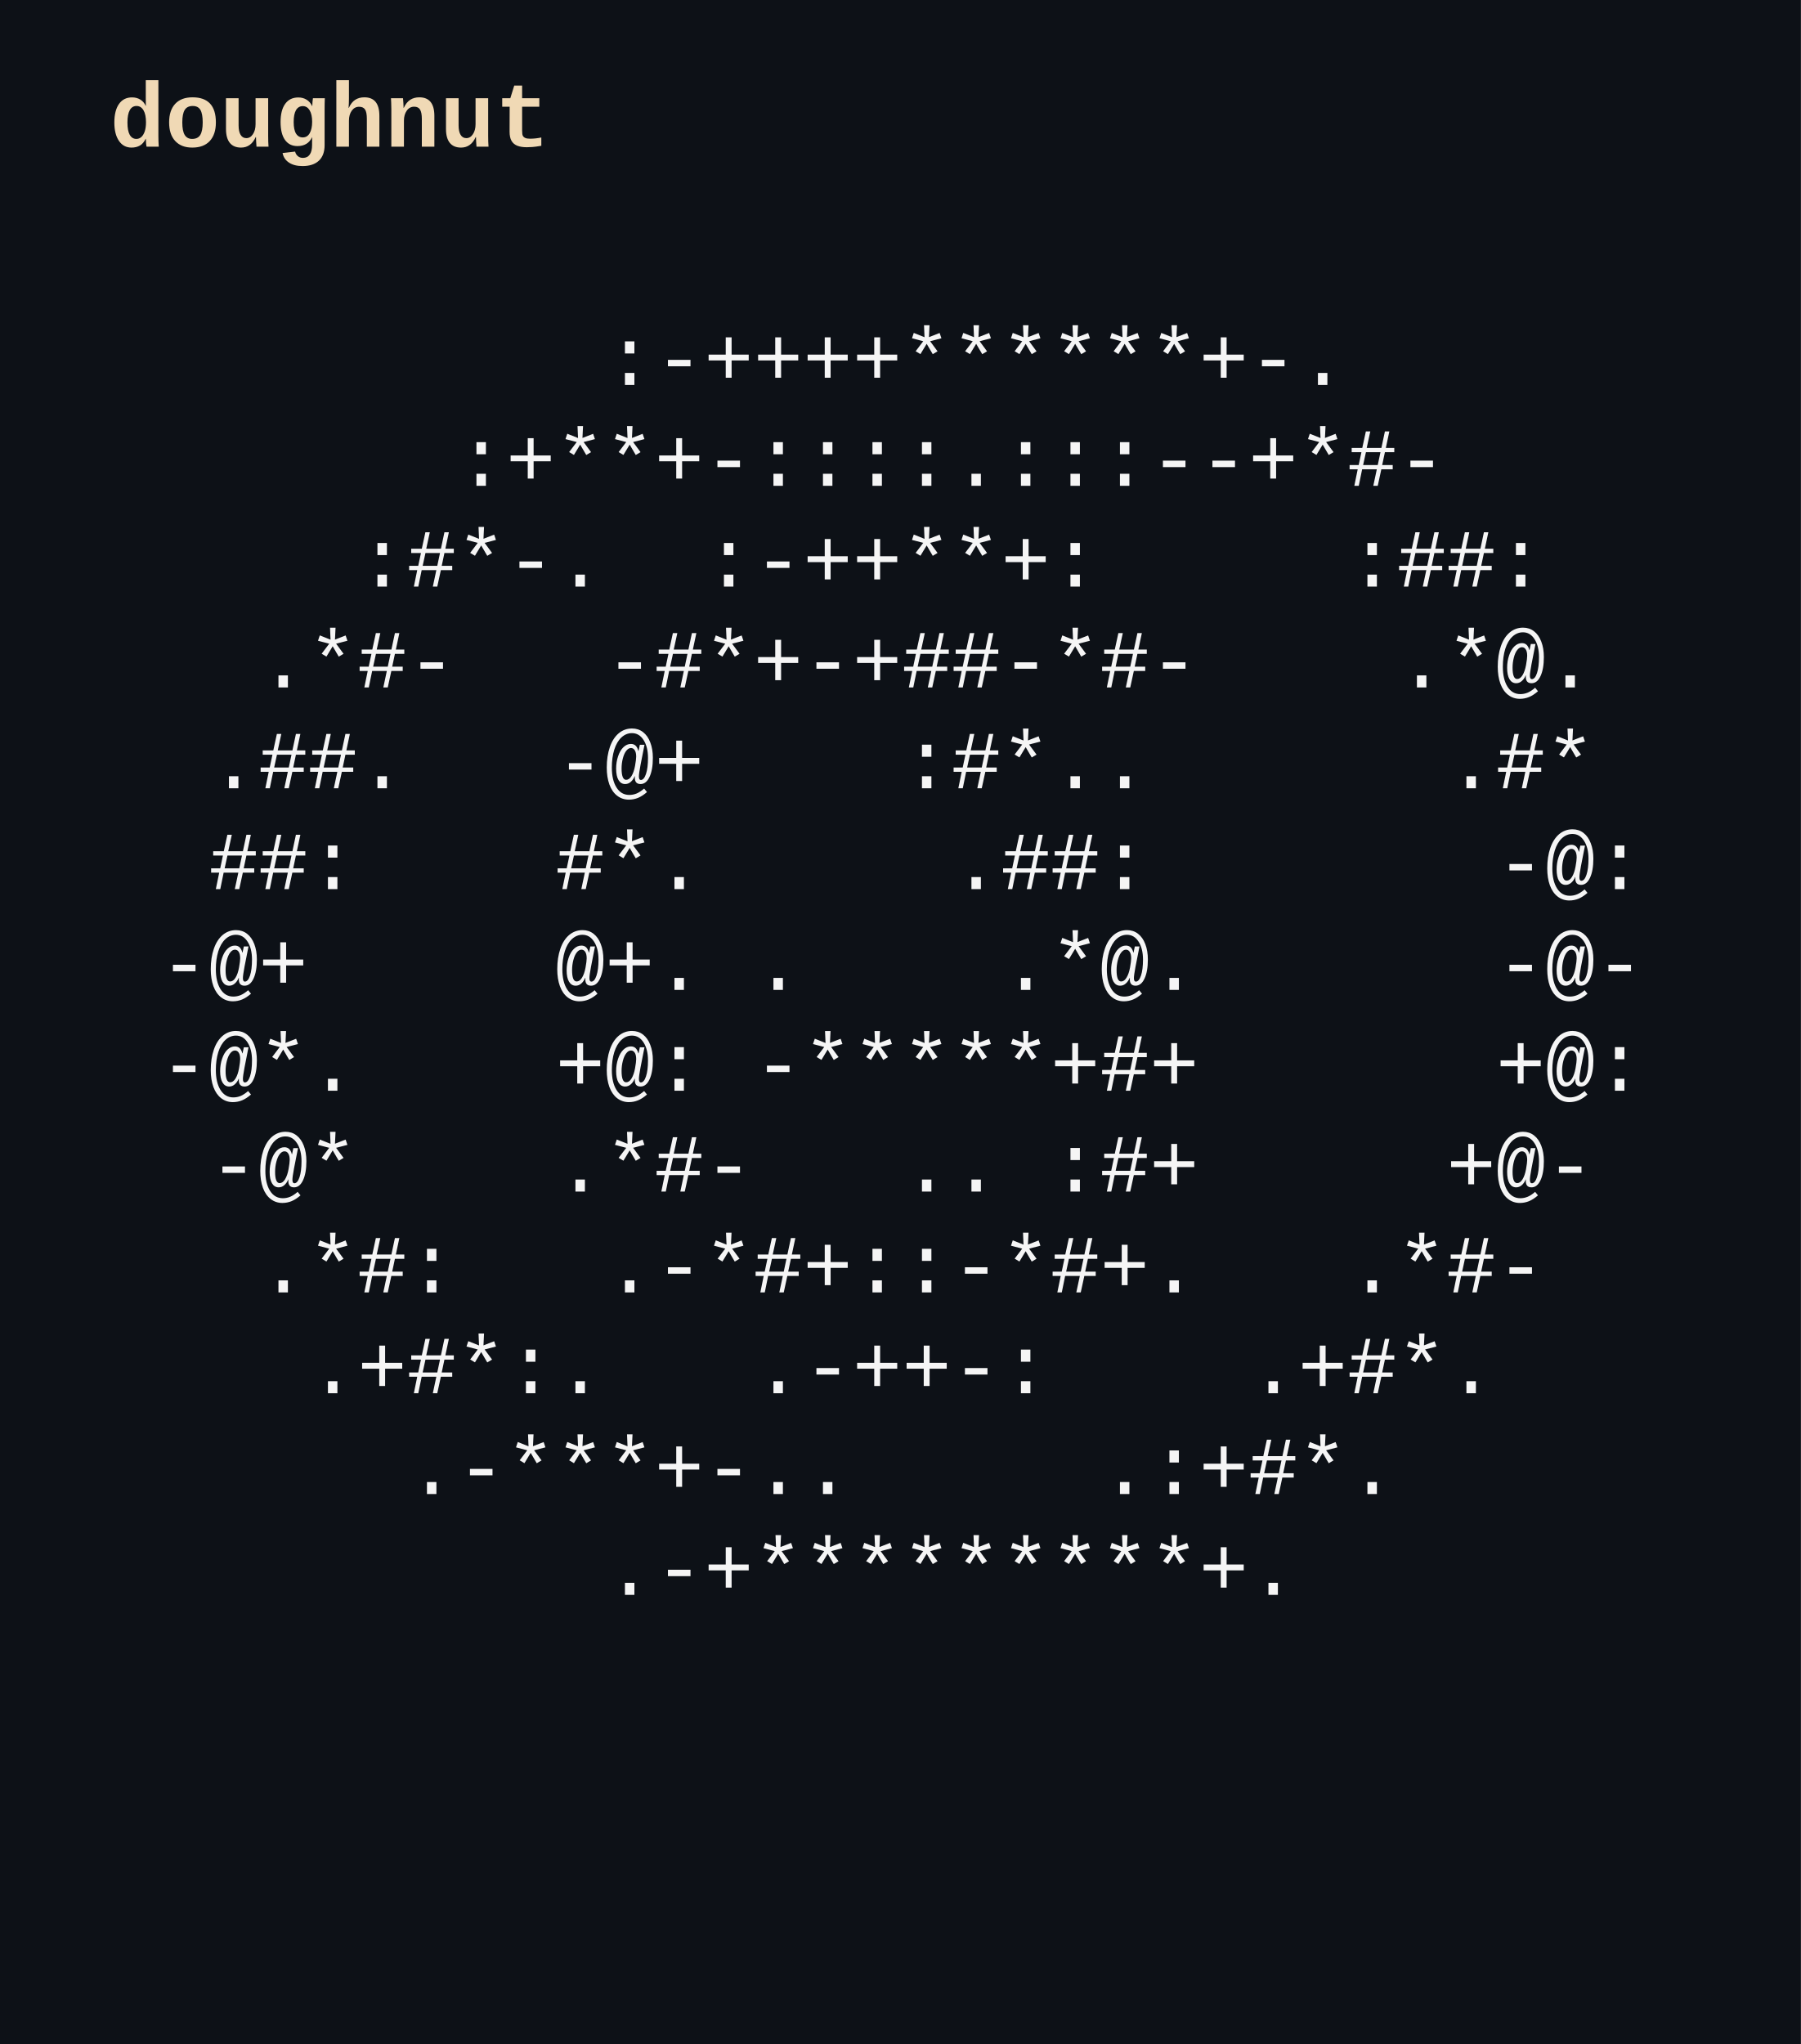
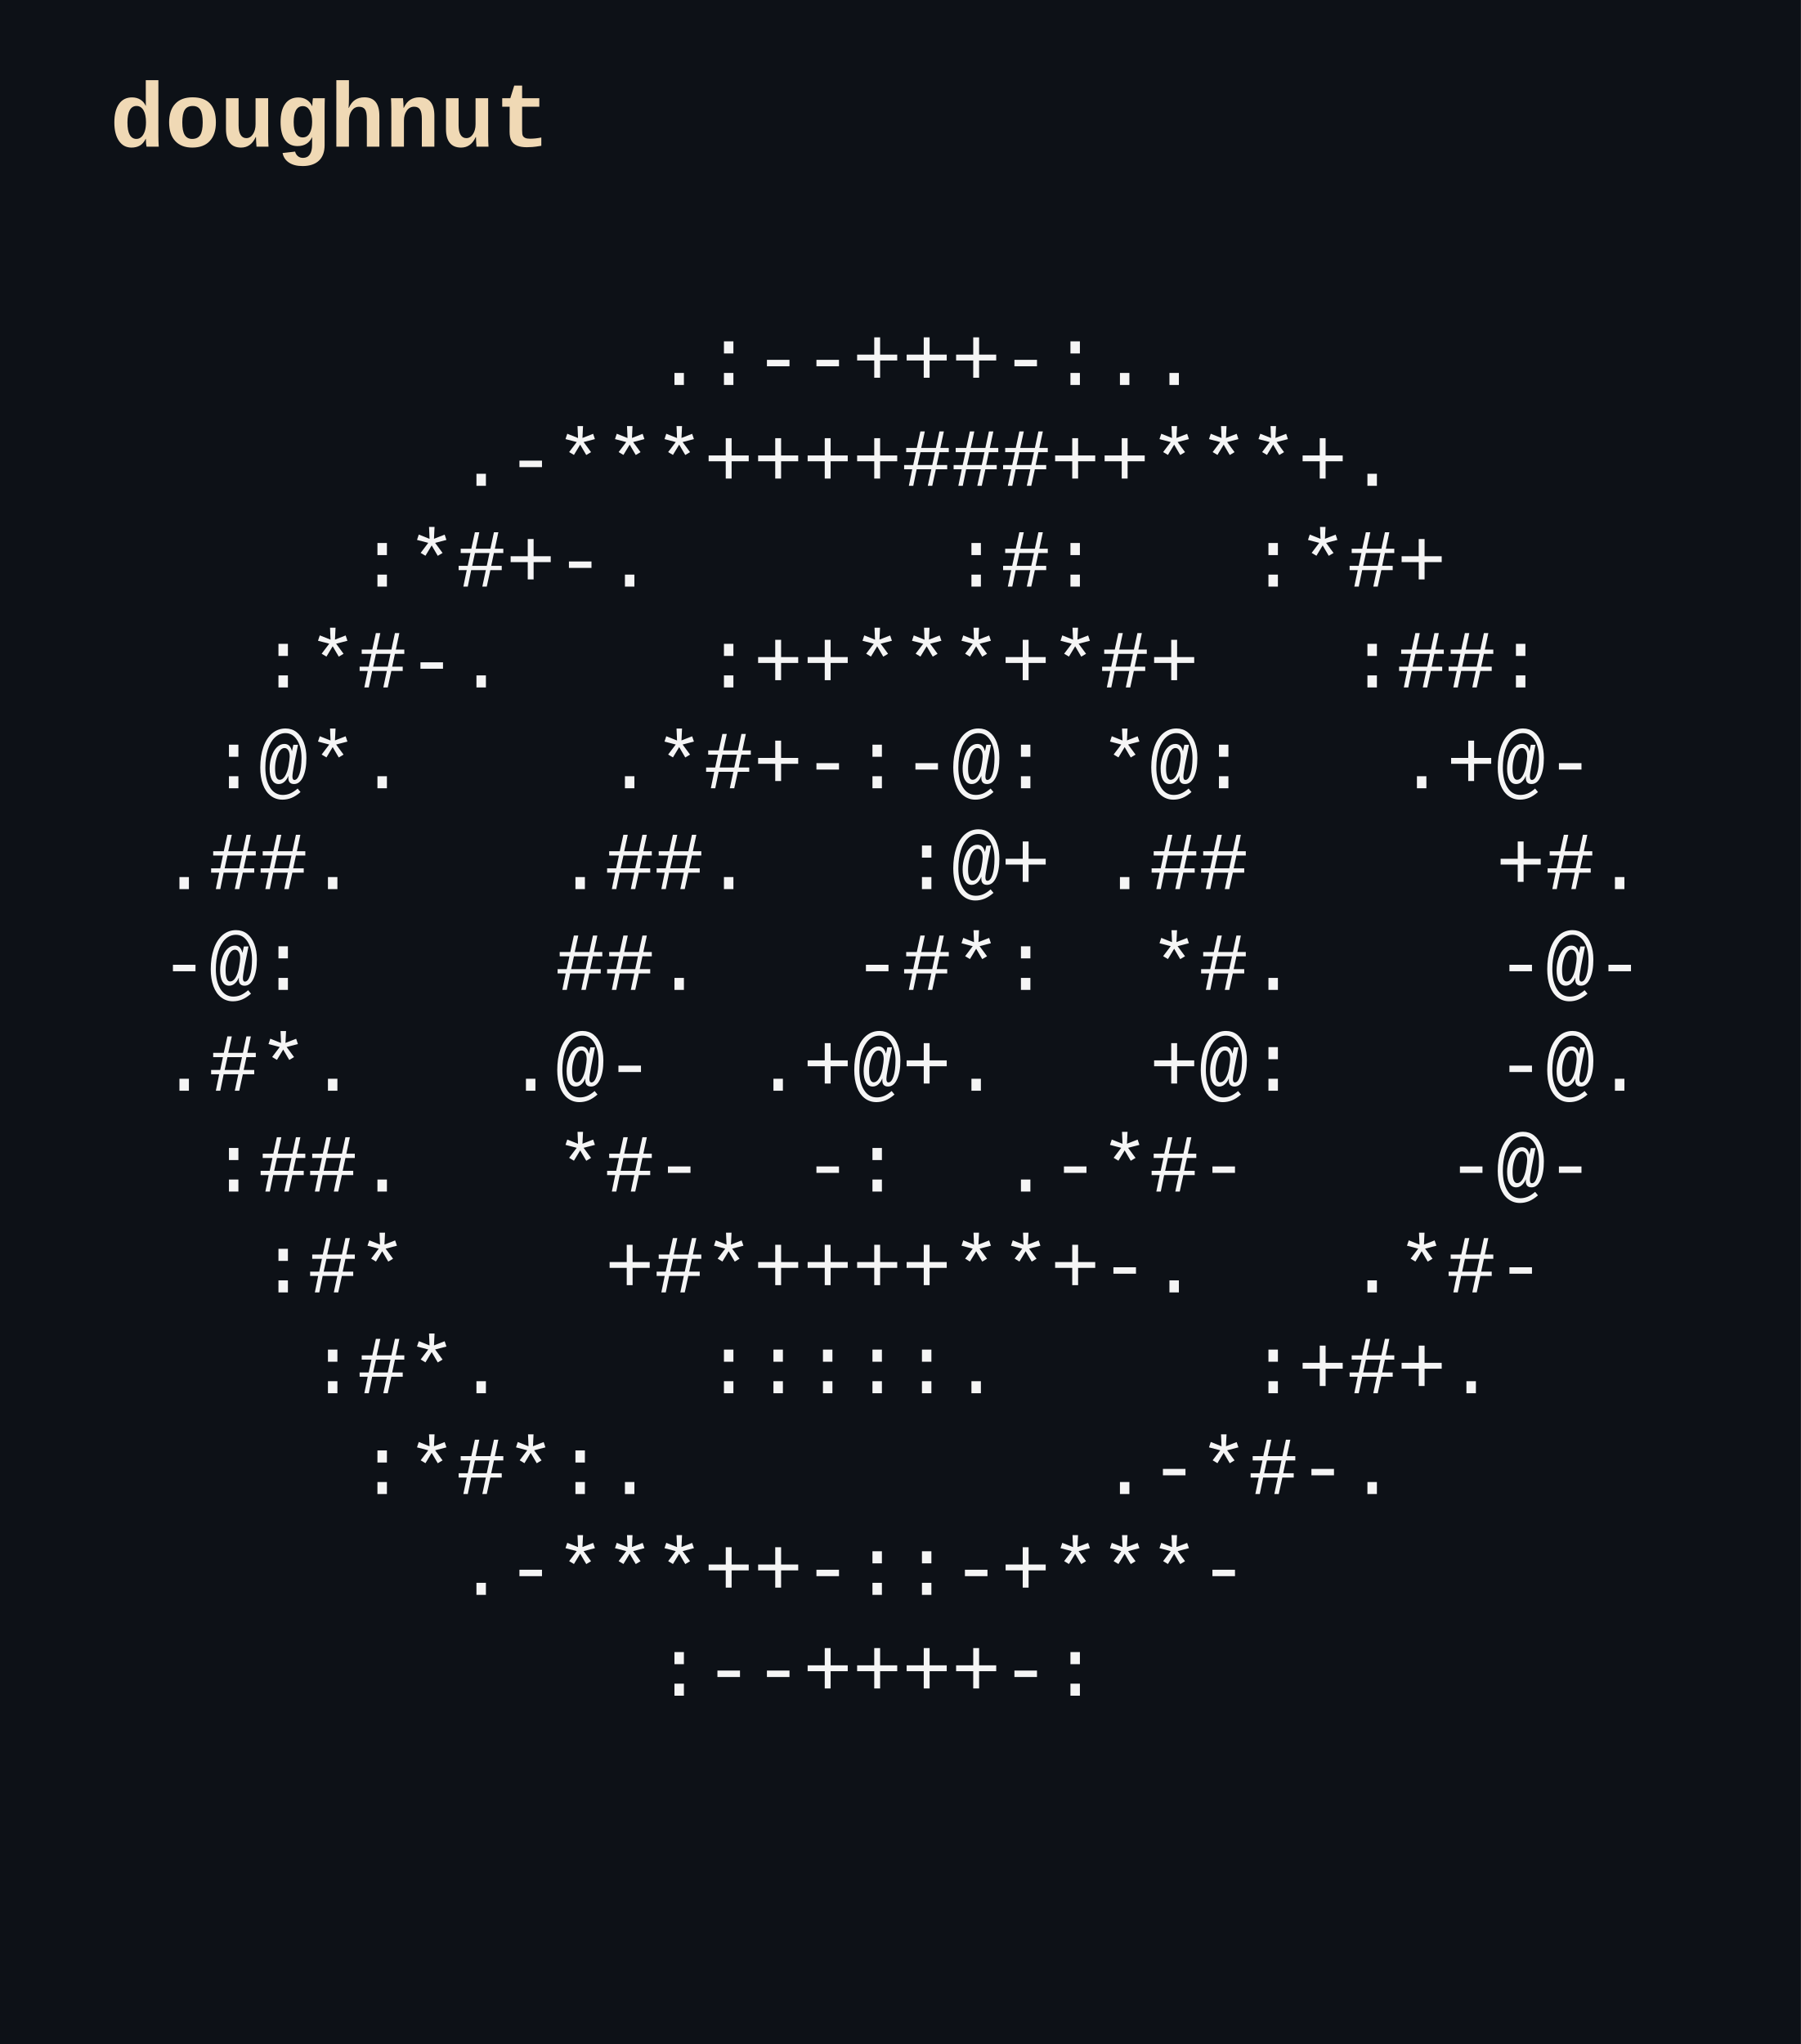
<svg xmlns="http://www.w3.org/2000/svg" width="393" height="446" viewBox="0 0 393 446" role="img" aria-label="doughnut">
  <rect width="100%" height="100%" fill="#0d1117" />
  <text x="24" y="32" font-family="'SFMono-Regular', Menlo, Monaco, Consolas, 'Liberation Mono', monospace" font-size="20" font-weight="700" fill="#f0d9b5">doughnut</text>
  <text x="24" y="62" xml:space="preserve" font-family="'SFMono-Regular', Menlo, Monaco, Consolas, 'Liberation Mono', monospace" font-size="18" fill="#f5f5f5">
    <tspan x="24" dy="0">                                </tspan>
-     <tspan x="24" dy="22">          :-++++******+-.       </tspan>
-     <tspan x="24" dy="22">       :+**+-::::.:::--+*#-     </tspan>
-     <tspan x="24" dy="22">     :#*-.  :-++**+:     :##:   </tspan>
-     <tspan x="24" dy="22">   .*#-   -#*+-+##-*#-    .*@.  </tspan>
-     <tspan x="24" dy="22">  .##.   -@+    :#*..      .#*  </tspan>
-     <tspan x="24" dy="22">  ##:    #*.     .##:       -@: </tspan>
-     <tspan x="24" dy="22"> -@+     @+. .    .*@.      -@- </tspan>
-     <tspan x="24" dy="22"> -@*.    +@: -*****+#+      +@: </tspan>
-     <tspan x="24" dy="22">  -@*    .*#-   .. :#+     +@-  </tspan>
-     <tspan x="24" dy="22">   .*#:   .-*#+::-*#+.   .*#-   </tspan>
-     <tspan x="24" dy="22">    .+#*:.   .-++-:    .+#*.    </tspan>
-     <tspan x="24" dy="22">      .-***+-..     .:+#*.      </tspan>
-     <tspan x="24" dy="22">          .-+*********+.        </tspan>
-     <tspan x="24" dy="22">                                </tspan>
+     <tspan x="24" dy="22">           .:--+++-:..          </tspan>
+     <tspan x="24" dy="22">       .-***++++###++***+.      </tspan>
+     <tspan x="24" dy="22">     :*#+-.      :#:   :*#+     </tspan>
+     <tspan x="24" dy="22">   :*#-.    :++***+*#+   :##:   </tspan>
+     <tspan x="24" dy="22">  :@*.    .*#+-:-@: *@:   .+@-  </tspan>
+     <tspan x="24" dy="22"> .##.    .##.   :@+ .##     +#. </tspan>
+     <tspan x="24" dy="22"> -@:     ##.   -#*:  *#.    -@- </tspan>
+     <tspan x="24" dy="22"> .#*.   .@-  .+@+.   +@:    -@. </tspan>
+     <tspan x="24" dy="22">  :##.   *#-  -:  .-*#-    -@-  </tspan>
+     <tspan x="24" dy="22">   :#*    +#*++++**+-.   .*#-   </tspan>
+     <tspan x="24" dy="22">    :#*.    :::::.     :+#+.    </tspan>
+     <tspan x="24" dy="22">     :*#*:.         .-*#-.      </tspan>
+     <tspan x="24" dy="22">       .-***++-::-+***-         </tspan>
+     <tspan x="24" dy="22">           :--++++-:            </tspan>
    <tspan x="24" dy="22">                                </tspan>
  </text>
</svg>
